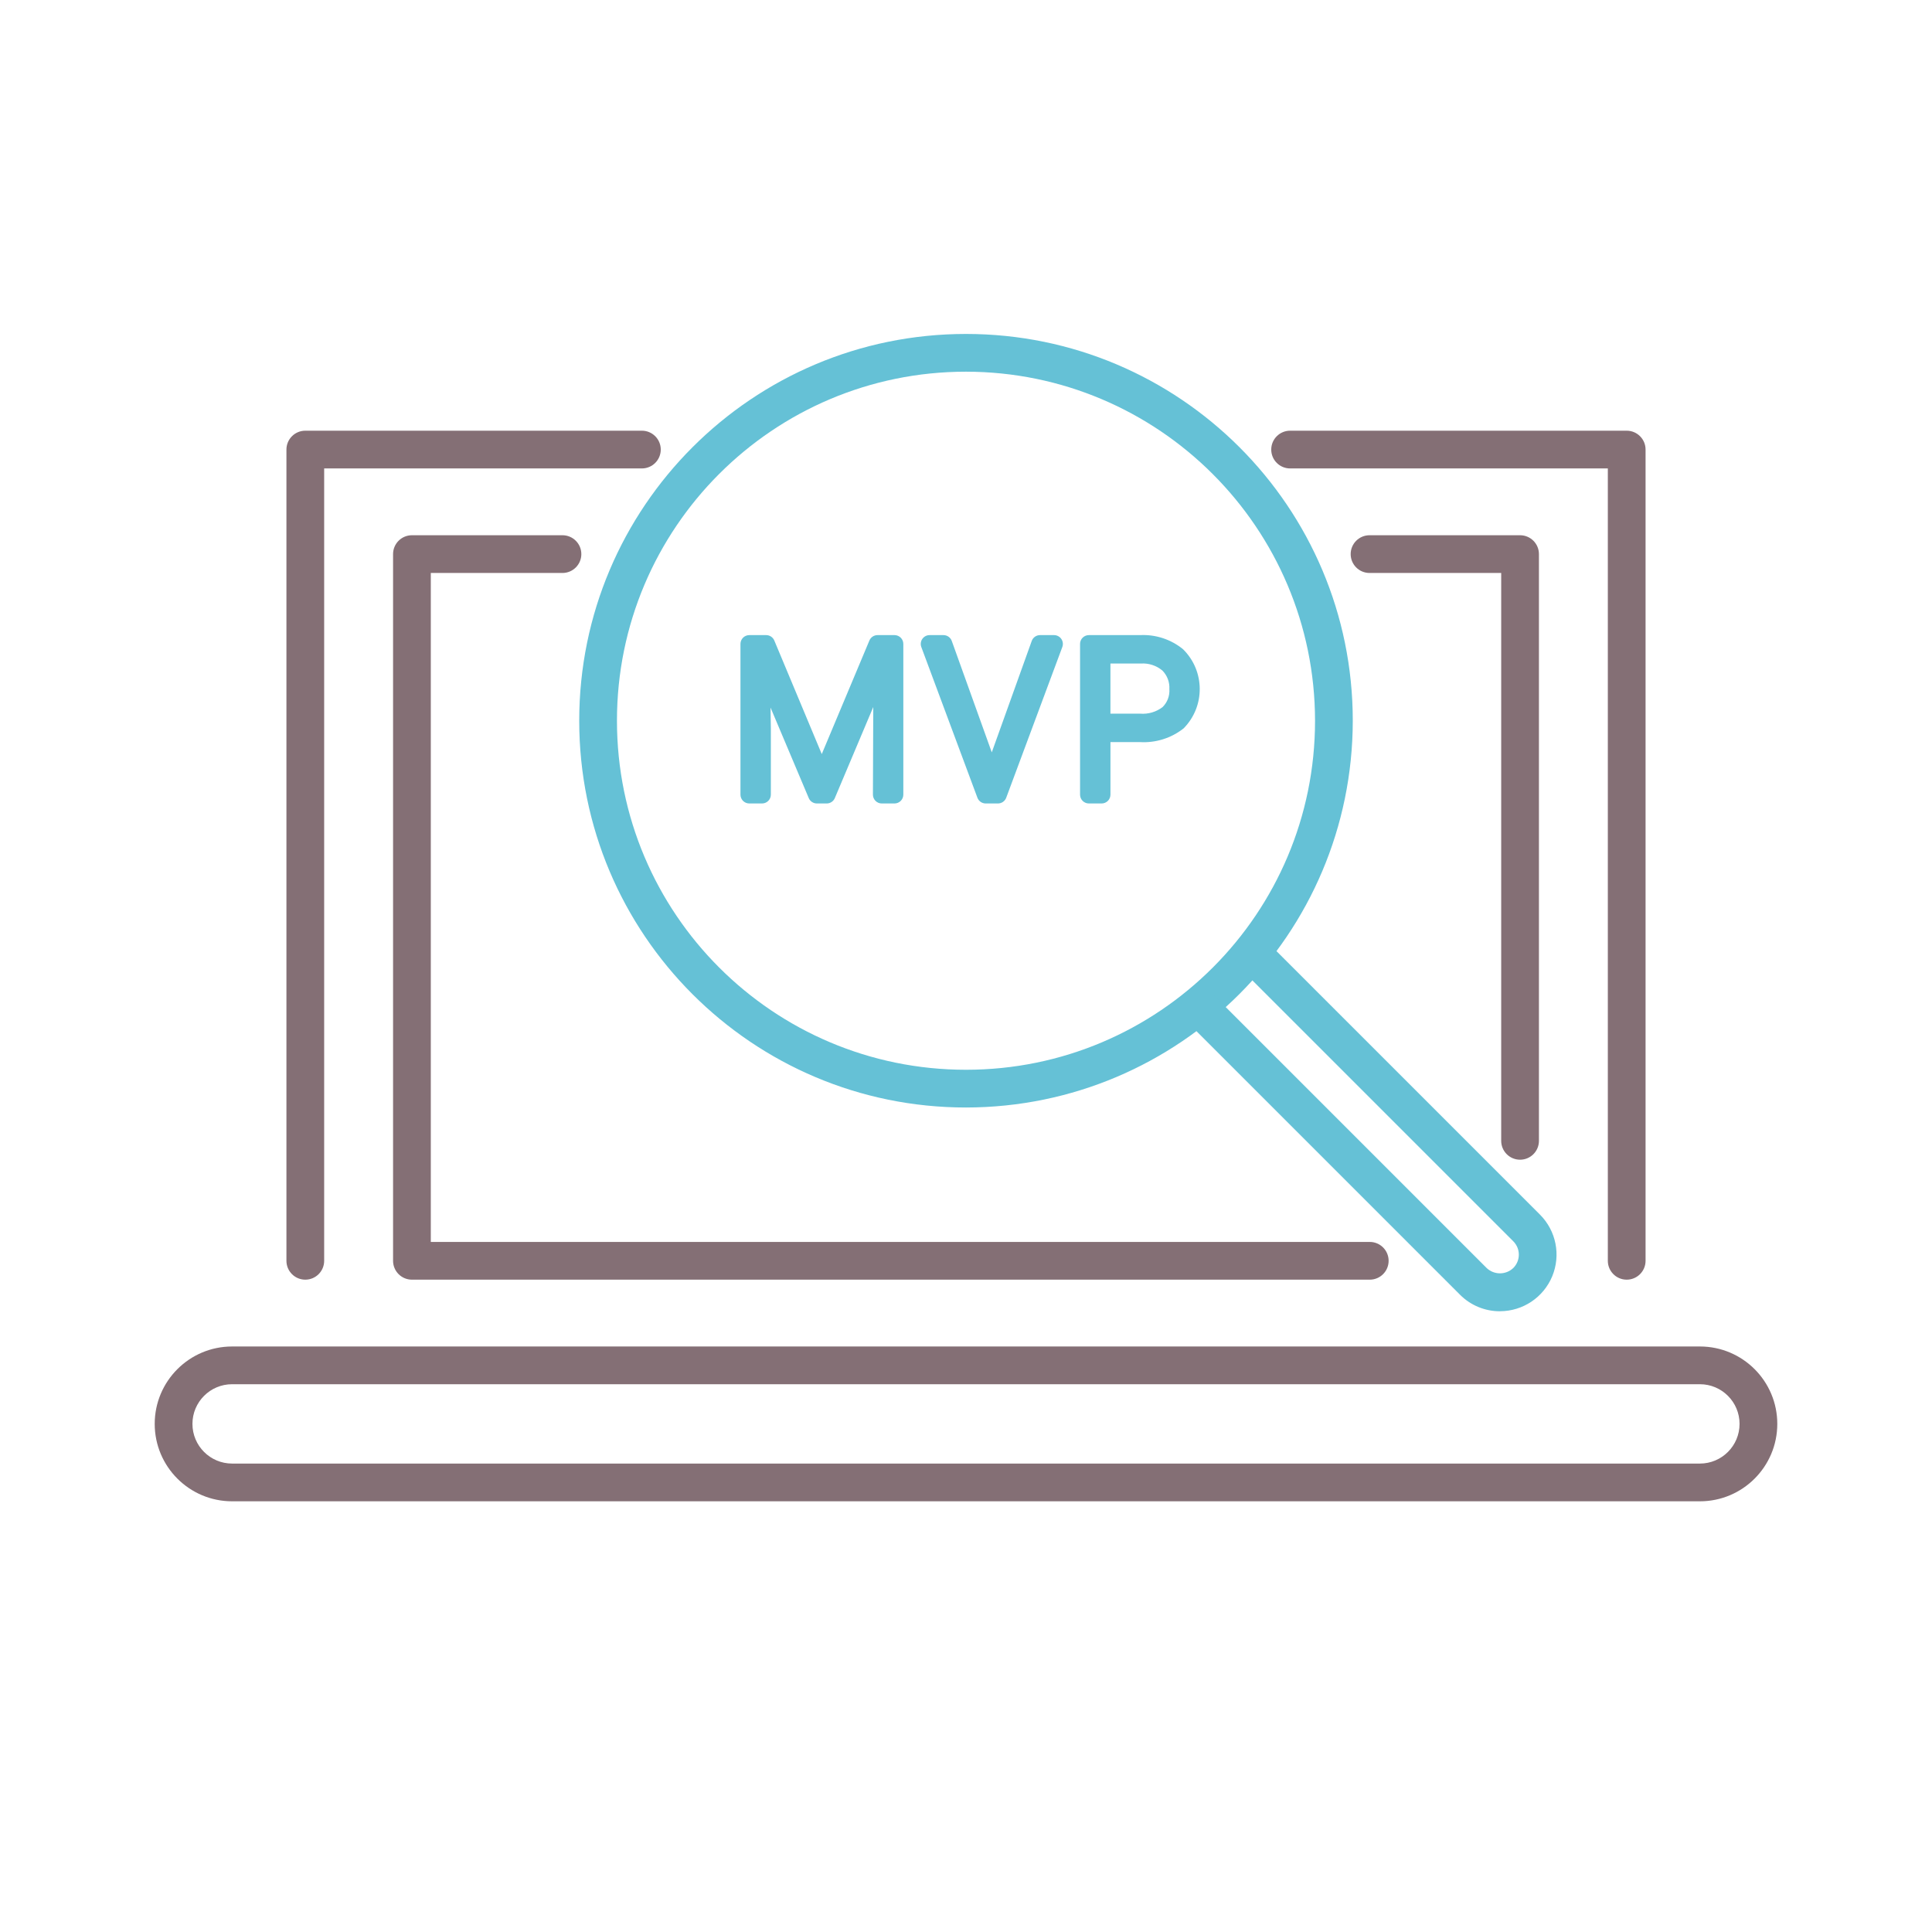
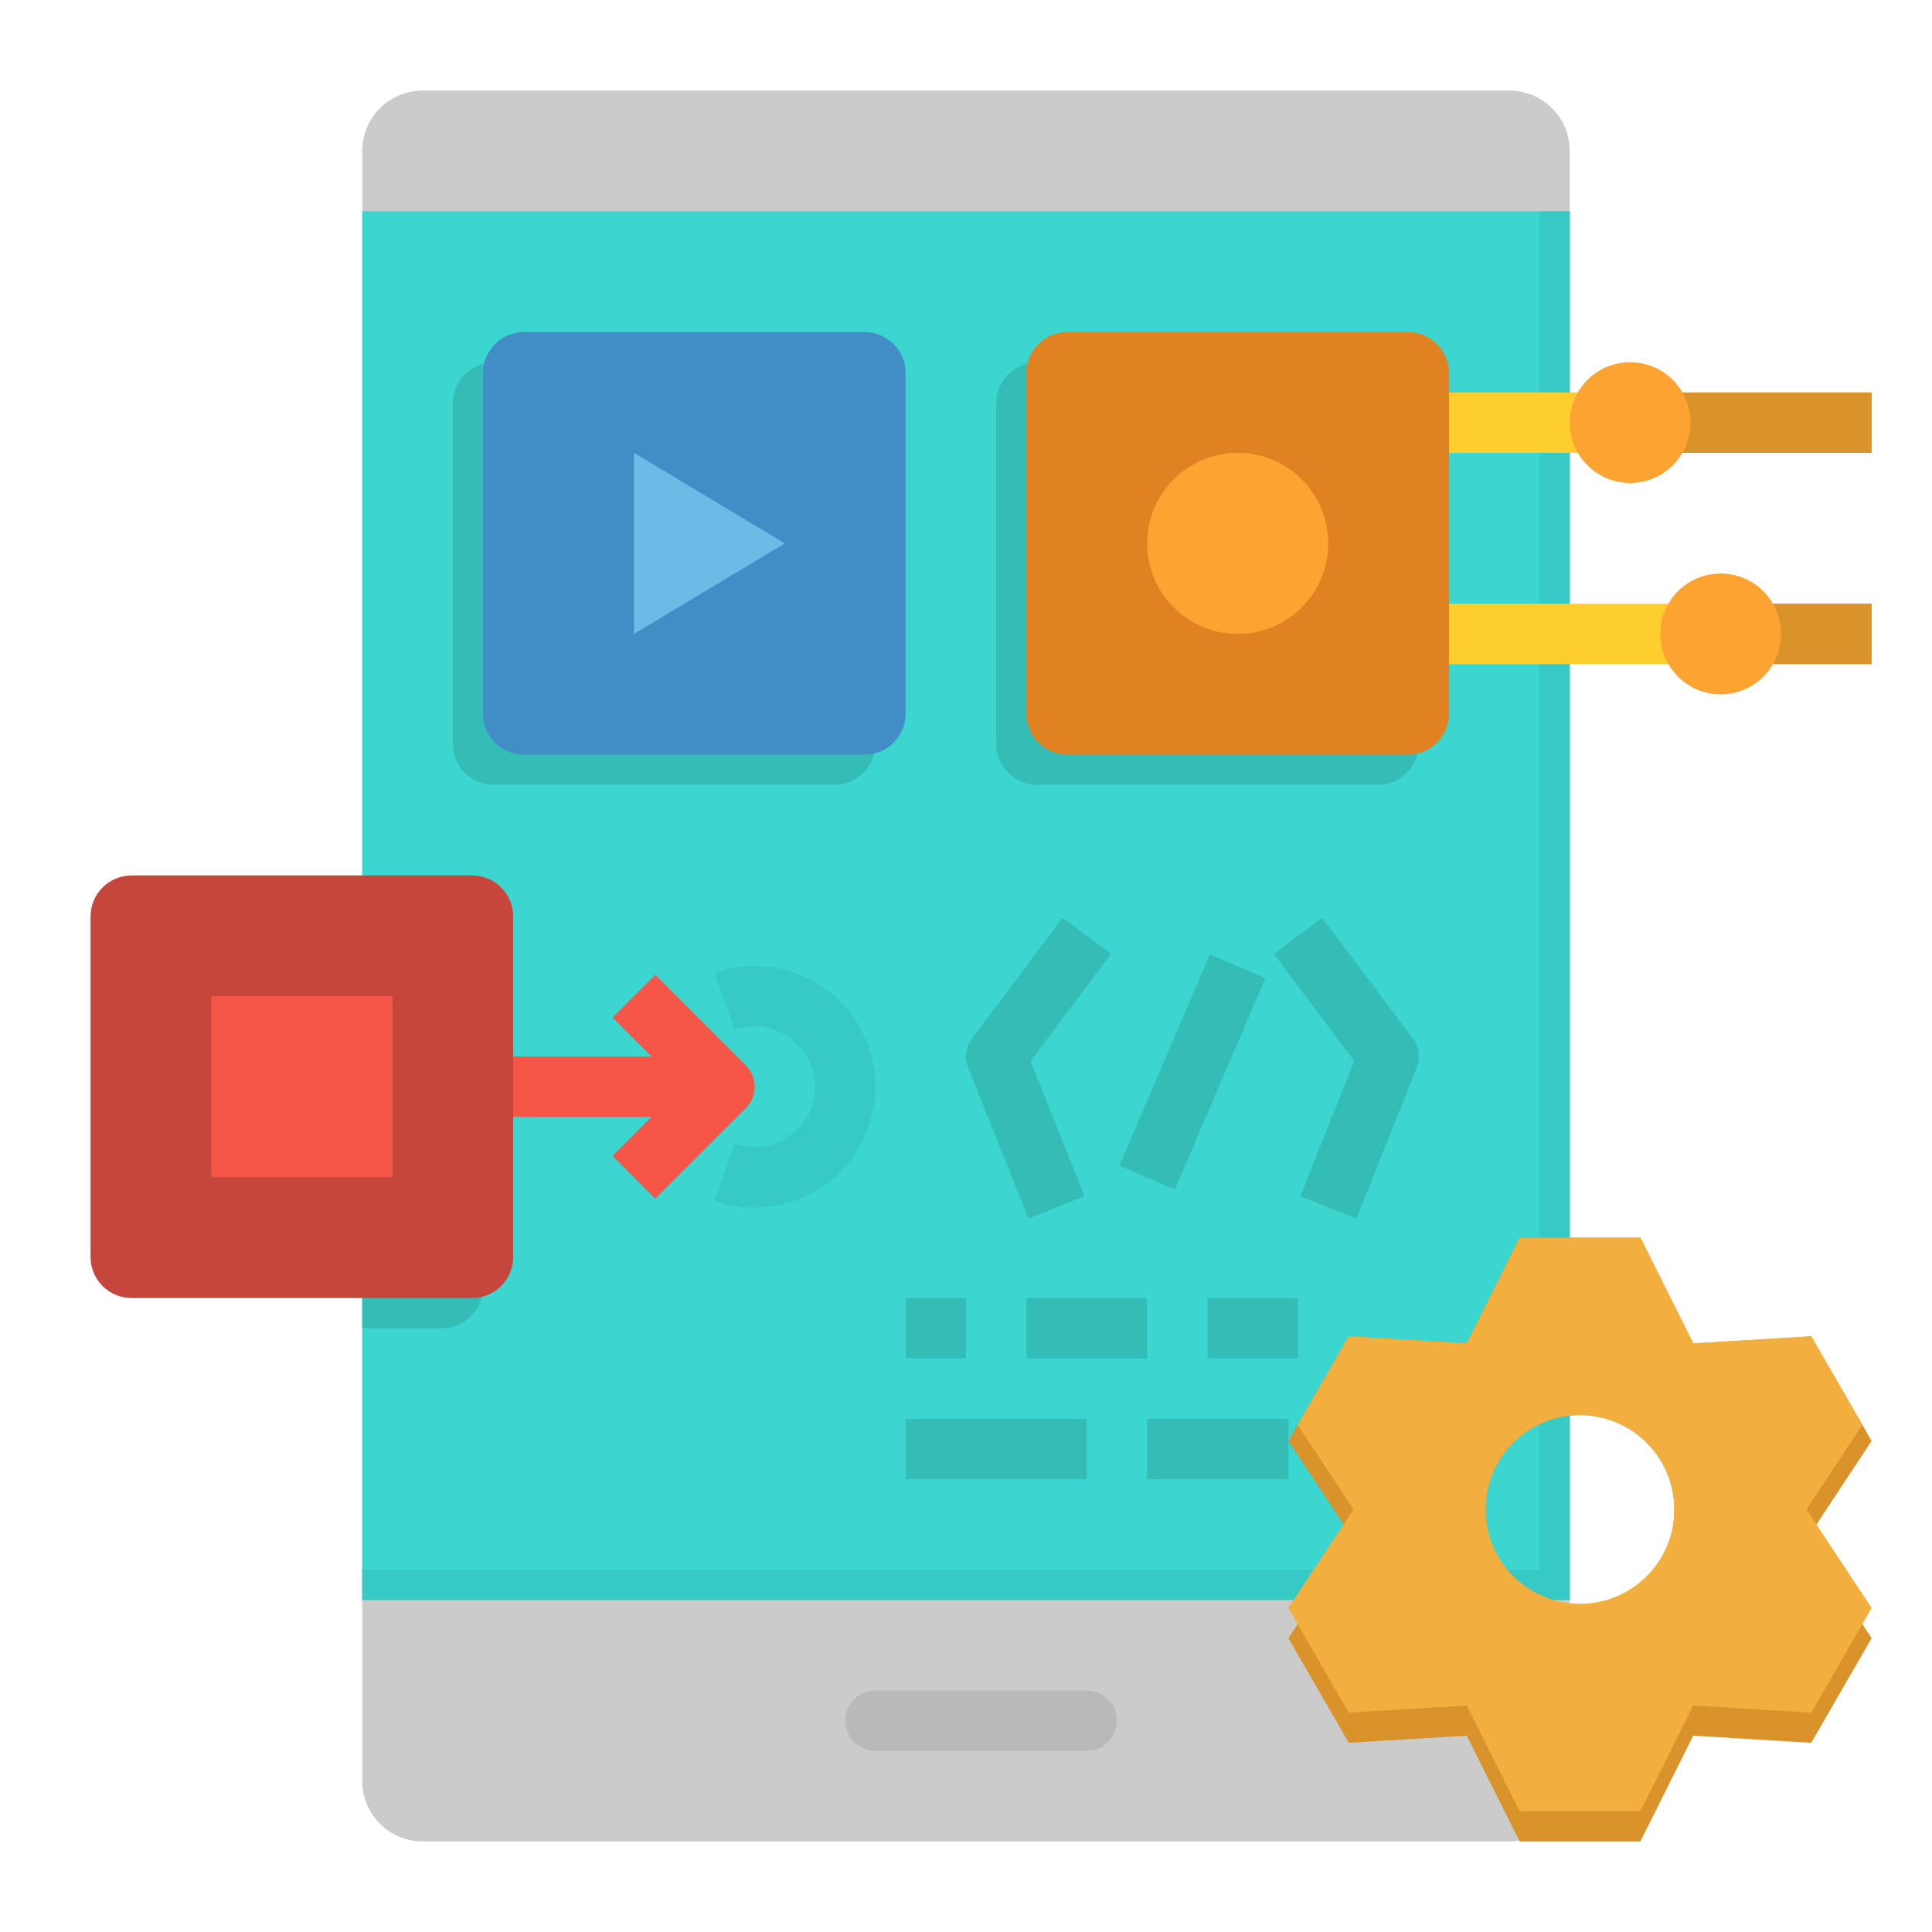
- <svg xmlns="http://www.w3.org/2000/svg" height="512" viewBox="0 0 256 256" width="512">
-   <g fill="#846f75">
-     <path d="m170.946 62.07h42.1v104.993a2.5 2.5 0 0 0 5 0v-107.493a2.5 2.5 0 0 0 -2.5-2.5h-44.6a2.5 2.5 0 0 0 0 5z" />
-     <path d="m40.454 169.563a2.5 2.5 0 0 0 2.5-2.5v-104.993h42.1a2.5 2.5 0 0 0 0-5h-44.6a2.5 2.5 0 0 0 -2.5 2.5v107.493a2.5 2.5 0 0 0 2.5 2.5z" />
-     <path d="m74.53 75.922a2.5 2.5 0 0 0 0-5h-19.947a2.5 2.5 0 0 0 -2.5 2.5v93.641a2.5 2.5 0 0 0 2.5 2.5h126.917a2.5 2.5 0 0 0 0-5h-124.417v-88.641z" />
-     <path d="m201.417 153.667a2.5 2.5 0 0 0 2.5-2.5v-77.745a2.5 2.5 0 0 0 -2.5-2.5h-19.946a2.5 2.5 0 0 0 0 5h17.446v75.245a2.5 2.5 0 0 0 2.5 2.5z" />
-     <path d="m225.243 178.416h-194.486a10.257 10.257 0 0 0 0 20.514h194.486a10.257 10.257 0 0 0 0-20.514zm0 15.514h-194.486a5.257 5.257 0 1 1 0-10.514h194.486a5.257 5.257 0 0 1 0 10.514z" />
+ <svg xmlns="http://www.w3.org/2000/svg" height="512" viewBox="0 0 512 512" width="512">
+   <g id="flat">
+     <rect fill="#cbcbcb" height="464" rx="16" width="320" x="96" y="24" />
+     <path d="m96 56h320v368h-320z" fill="#3bd6d0" />
+     <path d="m96 416h320v8h-320z" fill="#37c9c3" />
+     <path d="m288 464h-56a8 8 0 0 1 0-16h56a8 8 0 0 1 0 16z" fill="#b9b9b9" />
+     <g fill="#34bdb7">
+       <rect height="112" rx="10.889" width="112" x="120" y="96" />
+       <path d="m128 250.89v90.22a10.9 10.9 0 0 1 -10.89 10.89h-21.11v-112h21.11a10.9 10.9 0 0 1 10.89 10.89z" />
+       <rect height="112" rx="10.889" width="112" x="264" y="96" />
+       <path d="m272.572 322.971-16-40a8 8 0 0 1 1.028-7.771l24-32 12.8 9.6-21.3 28.4 14.33 35.826z" />
+       <path d="m359.428 322.971-14.856-5.942 14.328-35.829-21.3-28.4 12.8-9.6 24 32a8 8 0 0 1 1.028 7.771z" />
+       <path d="m285.537 276h60.926v16h-60.926z" transform="matrix(.394 -.919 .919 .394 -69.517 462.574)" />
+     </g>
+     <path d="m197.657 282.343-24-24-11.314 11.314 10.344 10.343h-44.687v16h44.687l-10.344 10.343 11.314 11.314 24-24a8 8 0 0 0 0-11.314z" fill="#f55648" />
+     <path d="m200 320a31.92 31.92 0 0 1 -10.666-1.823l5.332-15.086a16 16 0 1 0 0-30.182l-5.332-15.086a32 32 0 1 1 10.666 62.177z" fill="#37c9c3" />
+     <path d="m240 344h16v16h-16z" fill="#34bdb7" />
+     <path d="m272 344h32v16h-32z" fill="#34bdb7" />
+     <path d="m240 376h48v16h-48z" fill="#34bdb7" />
+     <path d="m304 376h37.436v16h-37.436z" fill="#34bdb7" />
+     <path d="m320 344h24v16h-24z" fill="#34bdb7" />
+     <rect fill="#c7463b" height="112" rx="10.889" width="112" x="24" y="232" />
+     <path d="m56 264h48v48h-48z" fill="#f55648" />
+     <path d="m408 56h8v360h-8z" fill="#37c9c3" />
+     <path d="m478.74 408 2.64-4 14.62-22.14-2.46-4.27-13.54-23.45-31.27 1.88-14.01-28.02h-32l-14.01 28.02-31.27-1.88-13.54 23.45-2.46 4.27 14.62 22.14 2.64 4-14.8 22.41-2.46 3.73 16 27.72 31.27-1.88 14.01 28.02h32l14.01-28.02 31.27 1.88 16-27.72-2.46-3.73zm-85.02-8a25 25 0 1 1 49.68 4 25 25 0 1 1 -49.36 0 25.107 25.107 0 0 1 -.32-4z" fill="#da922a" />
+     <path d="m481.38 404-2.64-4 14.8-22.41-13.54-23.45-31.27 1.88-14.01-28.02h-32l-14.01 28.02-31.27-1.88-13.54 23.45 14.8 22.41-2.64 4-14.62 22.14 2.46 4.27 13.54 23.45 31.27-1.88 14.01 28.02h32l14.01-28.02 31.27 1.88 13.54-23.45 2.46-4.27zm-37.98 0a25.012 25.012 0 1 1 .32-4 24.994 24.994 0 0 1 -.32 4z" fill="#f3af3e" />
+     <path d="m376 104h120v16h-120z" fill="#fece2f" />
+     <path d="m376 160h120v16h-120z" fill="#fece2f" />
+     <path d="m448 160h48v16h-48z" fill="#da922a" />
+     <path d="m424 104h72v16h-72z" fill="#da922a" />
+     <circle cx="432" cy="112" fill="#fda332" r="16" />
+     <circle cx="456" cy="168" fill="#fda332" r="16" />
+     <rect fill="#e08122" height="112" rx="10.889" width="112" x="272" y="88" />
+     <circle cx="328" cy="144" fill="#fda332" r="24" />
+     <rect fill="#428dc5" height="112" rx="10.889" width="112" x="128" y="88" />
+     <path d="m168 168 40-24-40-24z" fill="#6cbae5" />
  </g>
-   <path d="m128 146.75a51.25 51.25 0 1 1 51.25-51.25 51.307 51.307 0 0 1 -51.25 51.25zm0-97.5a46.25 46.25 0 1 0 46.25 46.25 46.3 46.3 0 0 0 -46.25-46.25z" fill="#65c1d6" />
-   <path d="m198.75 173.75a7.45 7.45 0 0 1 -5.3-2.2l-36.24-36.24a2.5 2.5 0 1 1 3.535-3.536l36.24 36.241a2.56 2.56 0 0 0 3.536 0 2.5 2.5 0 0 0 0-3.535l-36.241-36.241a2.5 2.5 0 1 1 3.536-3.535l36.24 36.24a7.5 7.5 0 0 1 -5.3 12.8z" fill="#65c1d6" />
-   <path d="m118.527 84.155h-2.249a1.17 1.17 0 0 0 -1.079.717l-6.311 15.046-6.288-15.044a1.17 1.17 0 0 0 -1.08-.719h-2.235a1.169 1.169 0 0 0 -1.17 1.17v19.969a1.169 1.169 0 0 0 1.17 1.17h1.687a1.169 1.169 0 0 0 1.17-1.17v-8.768l-.043-2.771 5.064 11.994a1.169 1.169 0 0 0 1.078.715h1.3a1.17 1.17 0 0 0 1.078-.715l5.093-12.065-.045 11.61a1.169 1.169 0 0 0 1.17 1.17h1.687a1.17 1.17 0 0 0 1.171-1.17v-19.969a1.17 1.17 0 0 0 -1.168-1.17z" fill="#65c1d6" />
-   <path d="m139.661 84.155h-1.851a1.169 1.169 0 0 0 -1.1.775l-5.295 14.759-5.3-14.759a1.169 1.169 0 0 0 -1.1-.775h-1.837a1.171 1.171 0 0 0 -1.1 1.578l7.434 19.969a1.171 1.171 0 0 0 1.1.762h1.618a1.172 1.172 0 0 0 1.1-.762l7.433-19.969a1.171 1.171 0 0 0 -1.1-1.578z" fill="#65c1d6" />
-   <path d="m156.774 86.038a8.325 8.325 0 0 0 -5.691-1.883h-6.8a1.17 1.17 0 0 0 -1.171 1.17v19.969a1.17 1.17 0 0 0 1.171 1.17h1.687a1.169 1.169 0 0 0 1.17-1.17v-6.963h3.9a8.521 8.521 0 0 0 5.8-1.821 7.413 7.413 0 0 0 -.069-10.472zm-5.691 8.526h-3.945v-6.642h4.041a4.008 4.008 0 0 1 2.845.931 3.217 3.217 0 0 1 .922 2.459 3.028 3.028 0 0 1 -.905 2.387 4.317 4.317 0 0 1 -2.958.865z" fill="#65c1d6" />
</svg>
